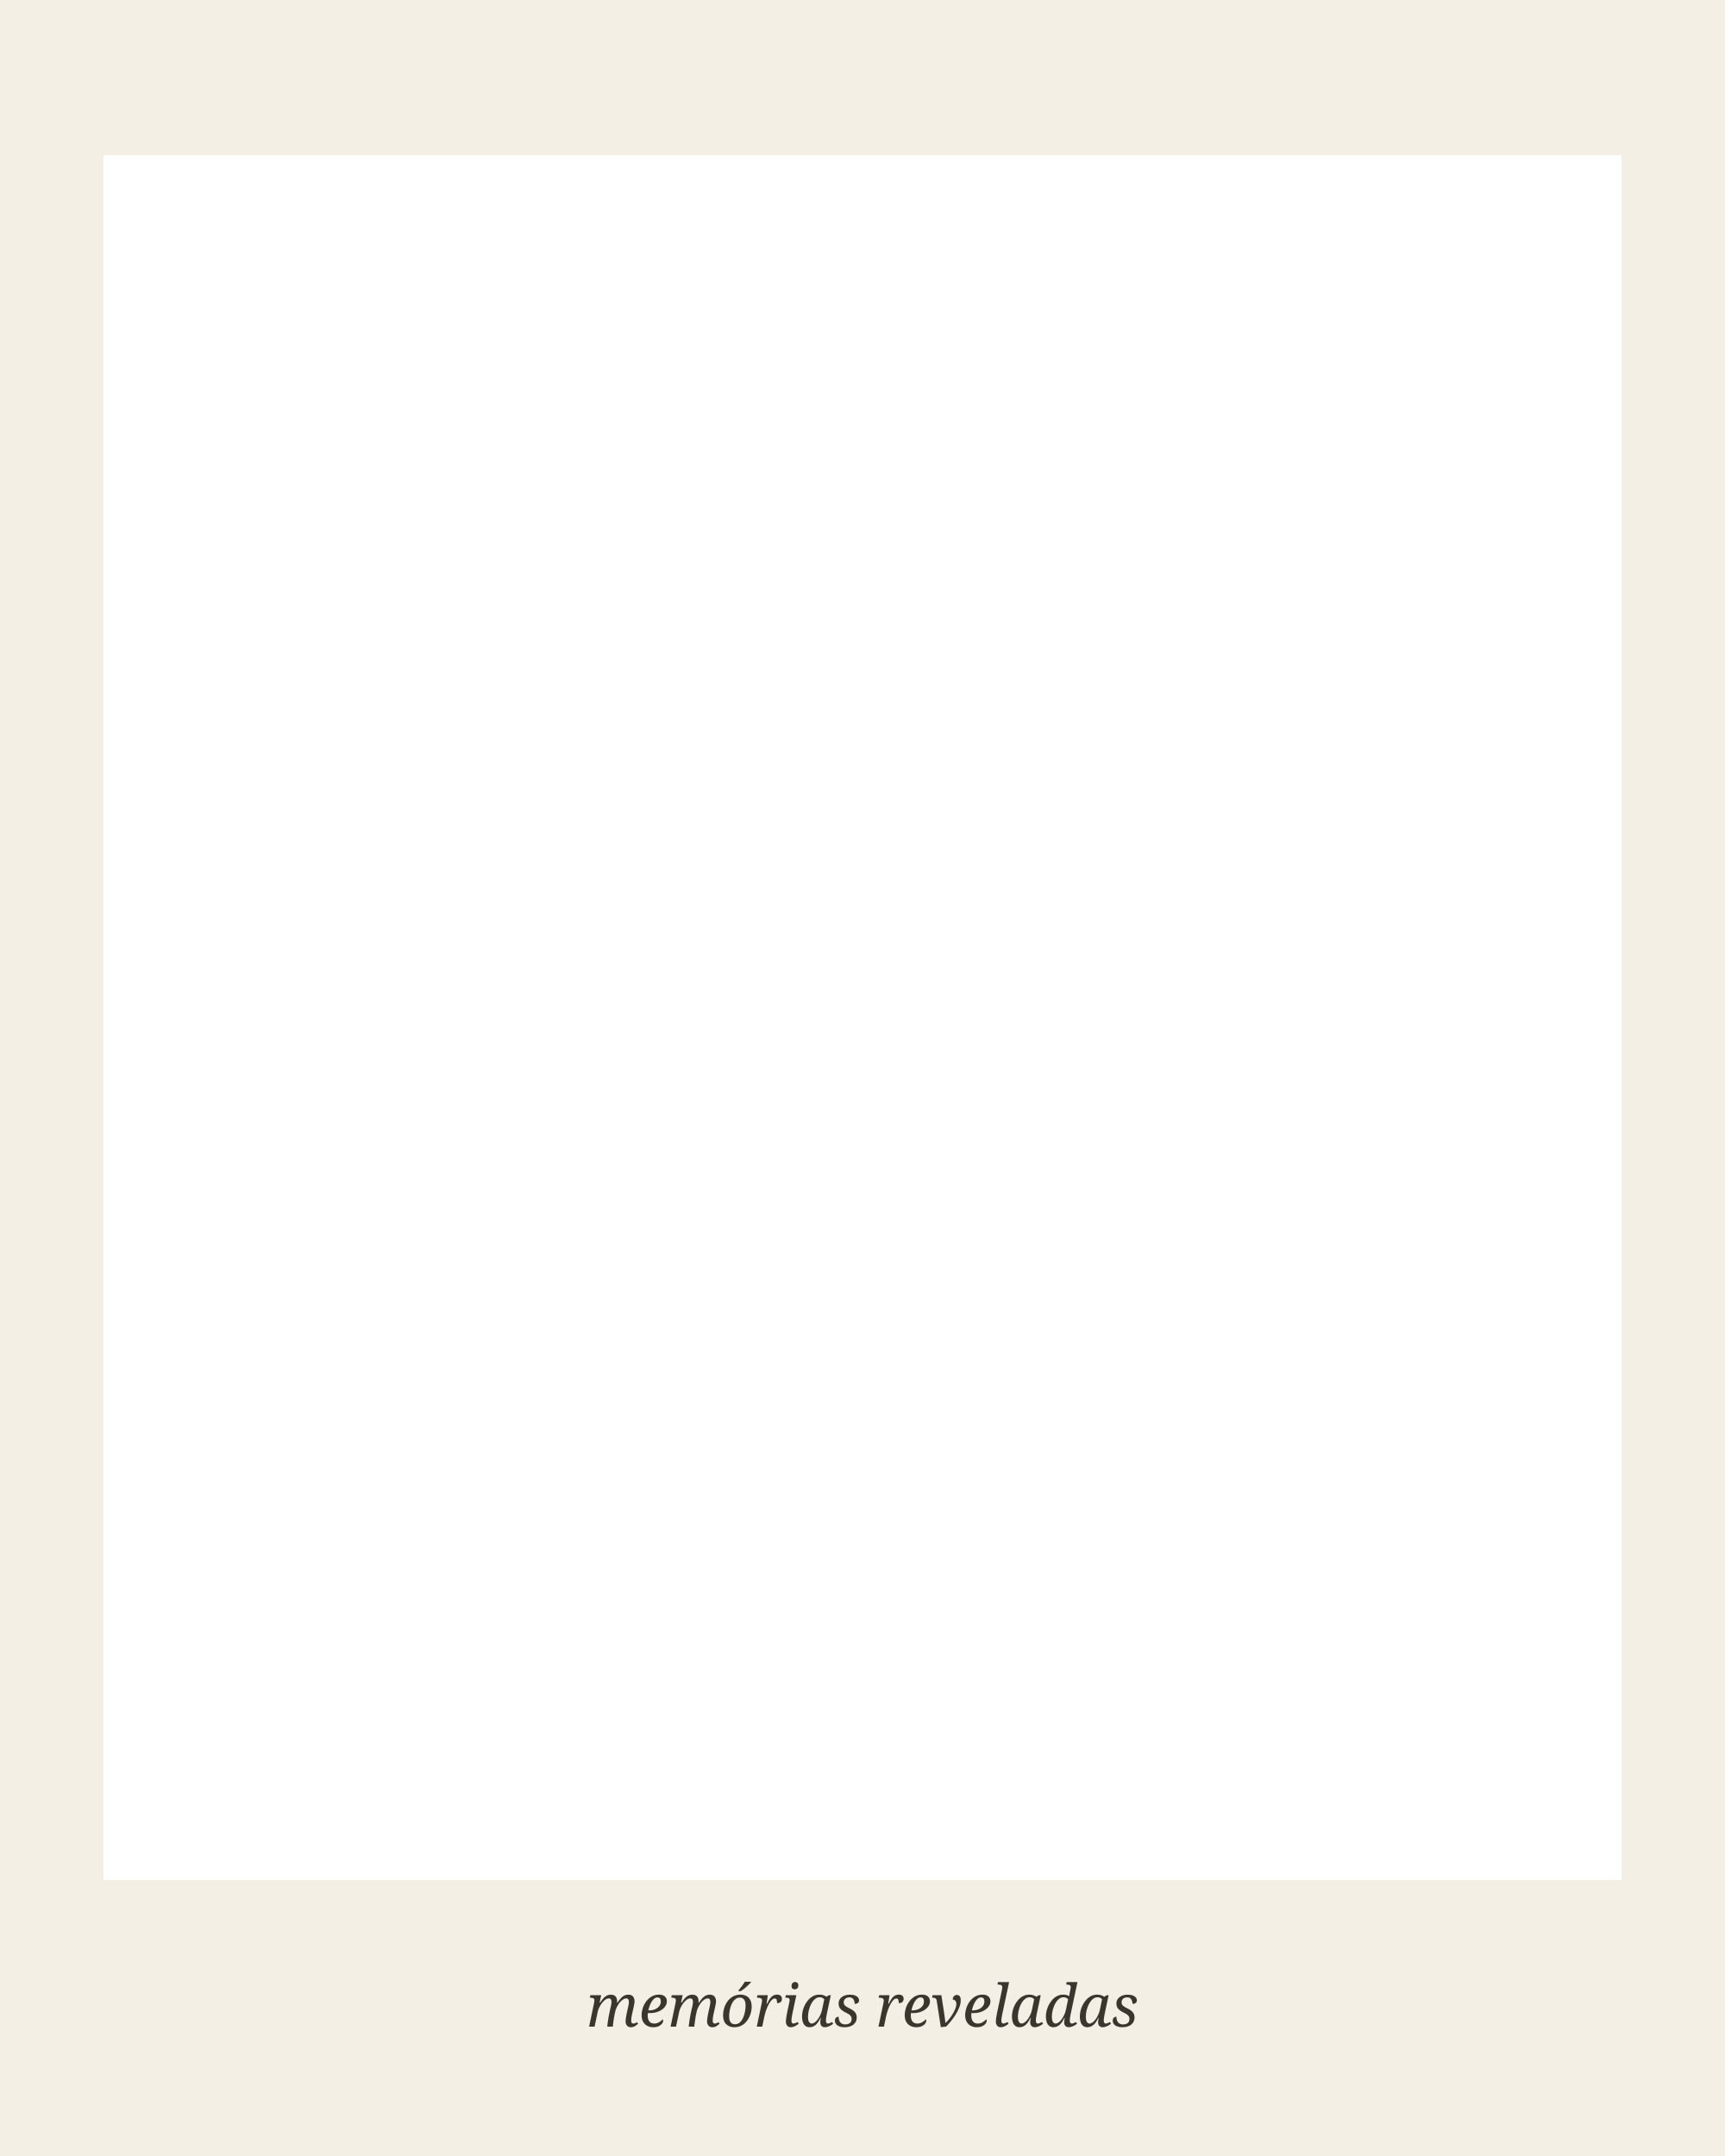
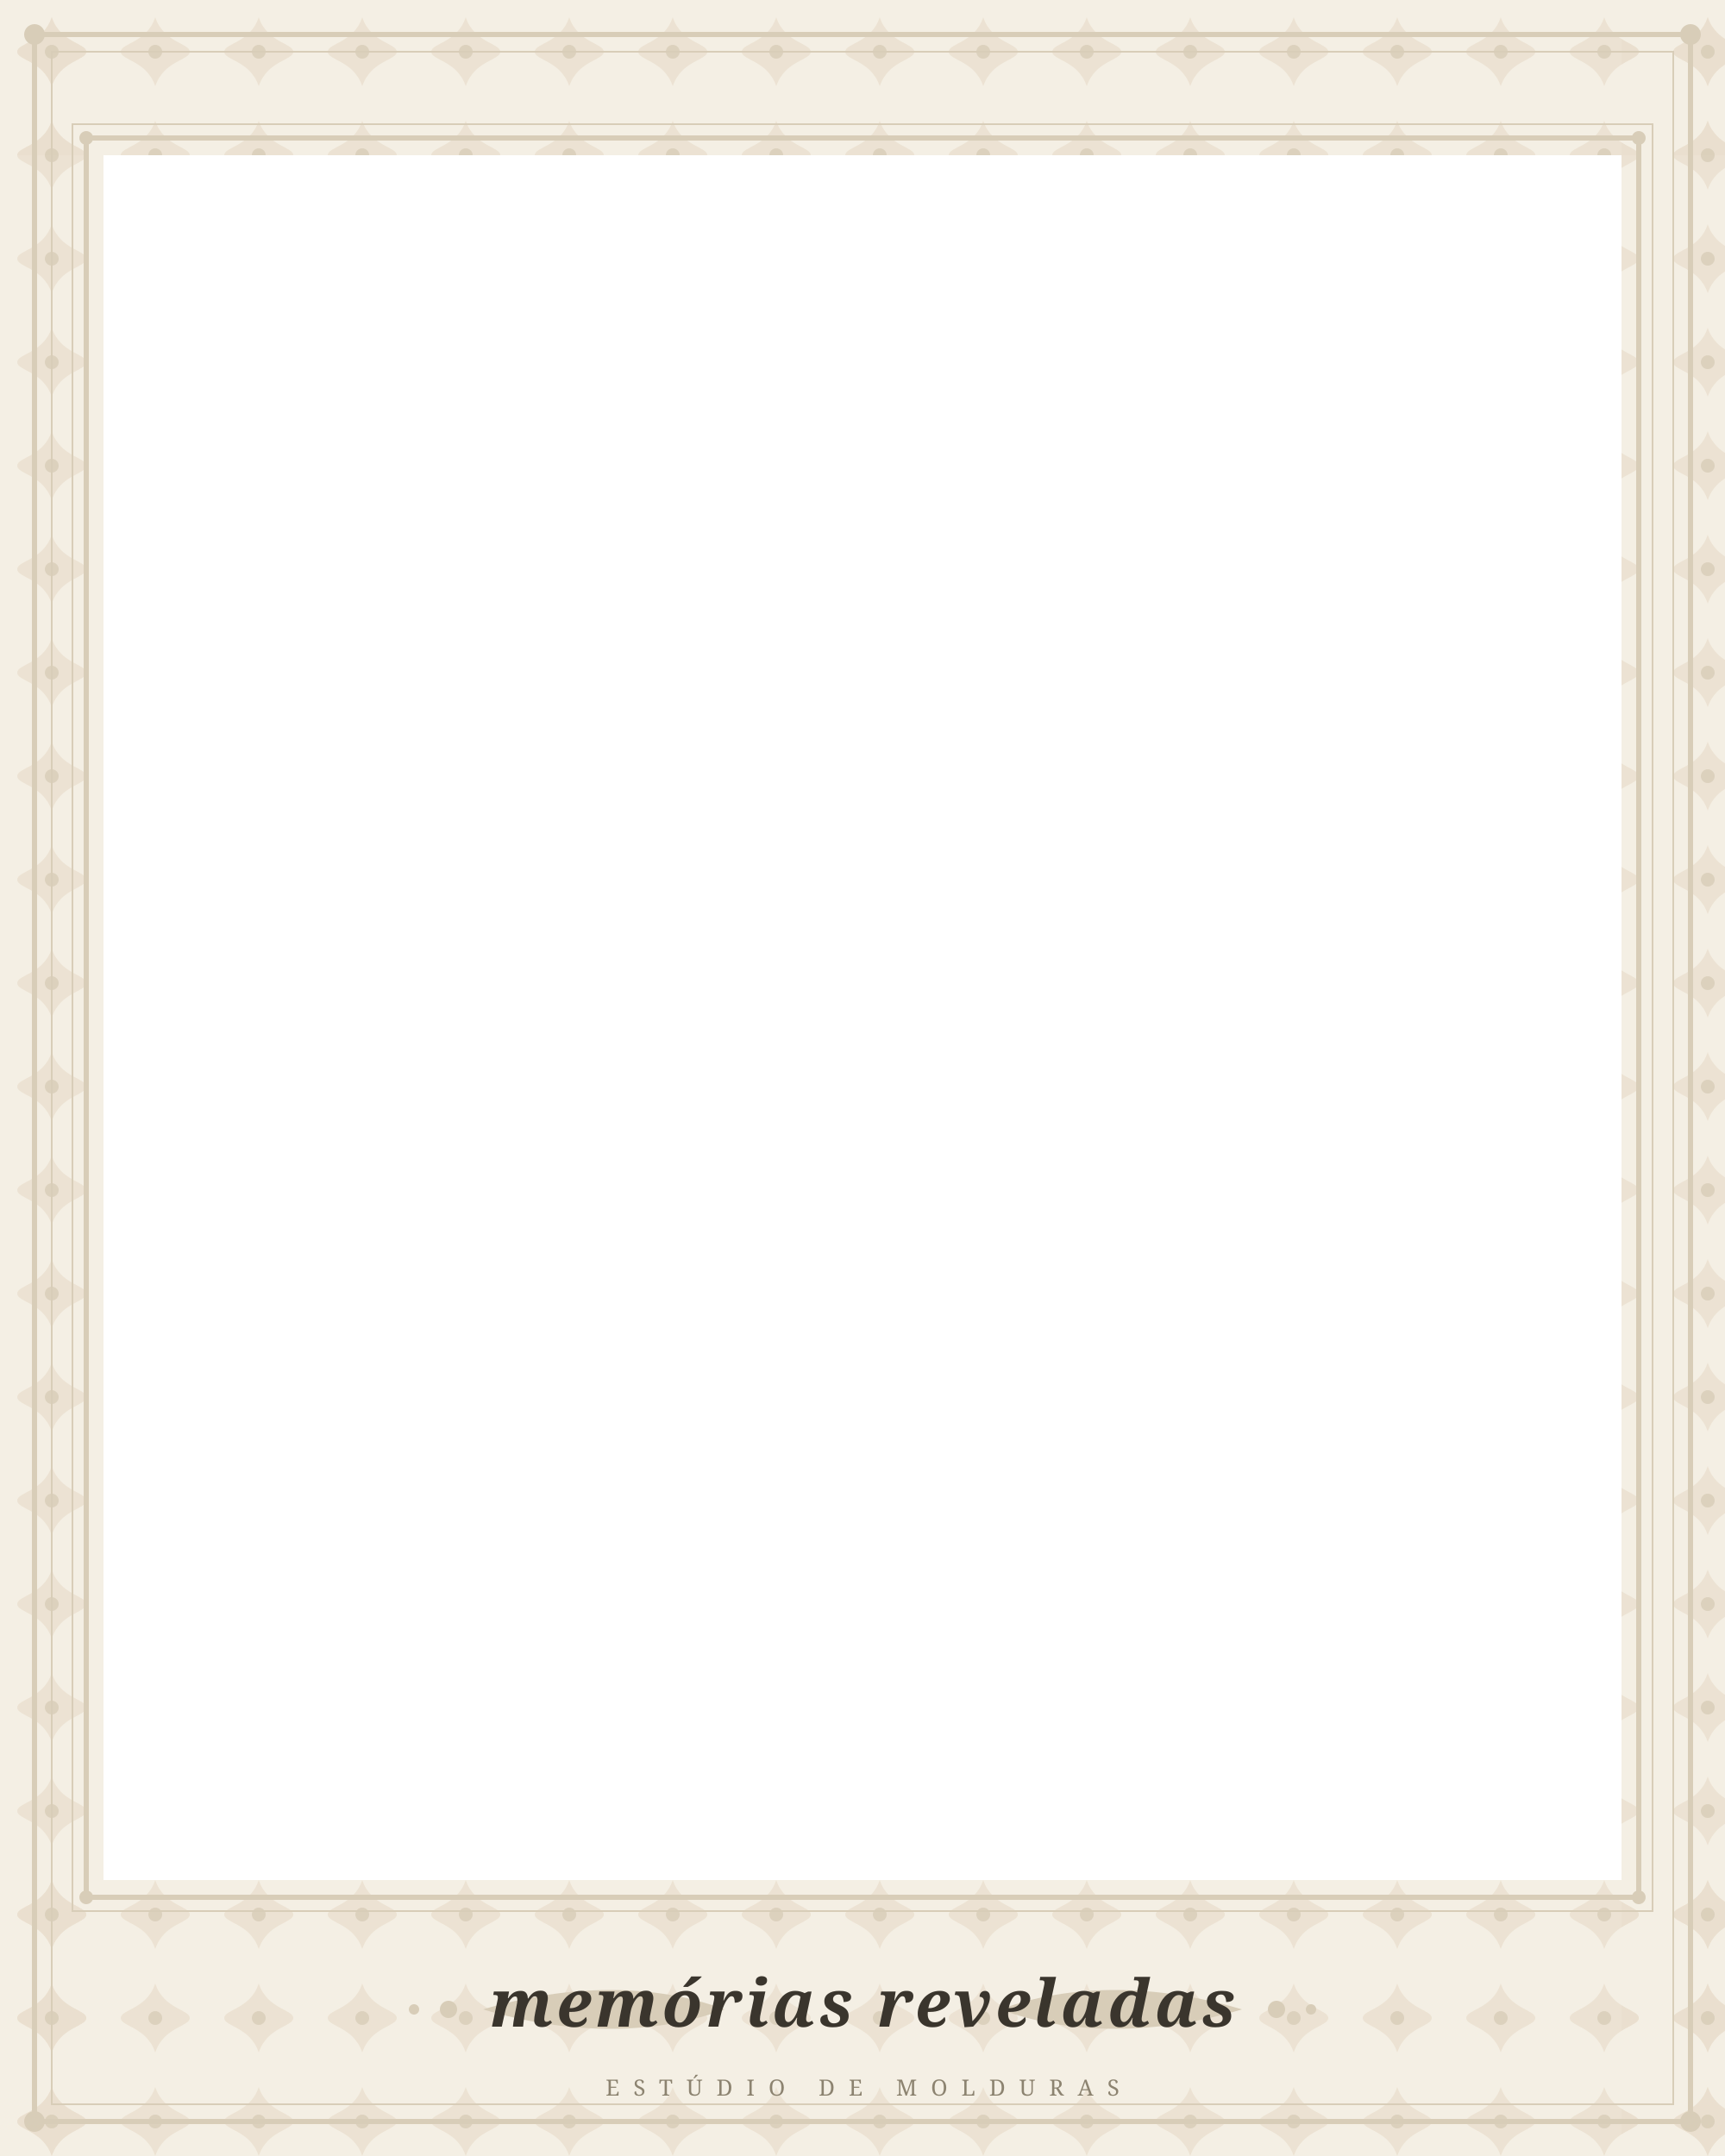
<svg xmlns="http://www.w3.org/2000/svg" width="1000" height="1250" viewBox="0 0 1000 1250">
+   <defs>
+     <pattern id="floral" x="0" y="0" width="60" height="60" patternUnits="userSpaceOnUse">
+       <path d="M30 10 C35 25, 50 25, 50 30 C50 35, 35 35, 30 50 C25 35, 10 35, 10 30 C10 25, 25 25, 30 10 Z" fill="#EADFCE" opacity="0.8" />
+       <circle cx="30" cy="30" r="4" fill="#D8CDB8" opacity="0.8" />
+     </pattern>
+   </defs>
  <rect x="0" y="0" width="1000" height="90" fill="#F4EFE4" />
  <rect x="0" y="1090" width="1000" height="160" fill="#F4EFE4" />
  <rect x="0" y="0" width="60" height="1250" fill="#F4EFE4" />
  <rect x="940" y="0" width="60" height="1250" fill="#F4EFE4" />
-   <text x="500" y="1175" font-family="Georgia, serif" font-size="34" fill="#3A352D" text-anchor="middle" font-style="italic">memórias reveladas</text>
+   <rect x="0" y="0" width="1000" height="90" fill="url(#floral)" />
+   <rect x="0" y="1090" width="1000" height="160" fill="url(#floral)" />
+   <rect x="0" y="0" width="60" height="1250" fill="url(#floral)" />
+   <rect x="940" y="0" width="60" height="1250" fill="url(#floral)" />
+   <rect x="20" y="20" width="960" height="1210" fill="none" stroke="#D8CDB8" stroke-width="3" />
+   <rect x="30" y="30" width="940" height="1190" fill="none" stroke="#D8CDB8" stroke-width="1" />
+   <rect x="50" y="80" width="900" height="1020" fill="none" stroke="#D8CDB8" stroke-width="3" />
+   <rect x="42" y="72" width="916" height="1036" fill="none" stroke="#D8CDB8" stroke-width="1" />
+   <g fill="#D8CDB8">
+     <circle cx="20" cy="20" r="6" />
+     <circle cx="980" cy="20" r="6" />
+     <circle cx="20" cy="1230" r="6" />
+     <circle cx="980" cy="1230" r="6" />
+     <circle cx="50" cy="80" r="4" />
+     <circle cx="950" cy="80" r="4" />
+     <circle cx="50" cy="1100" r="4" />
+     <circle cx="950" cy="1100" r="4" />
+   </g>
+   <path d="M 280 1165 C 330 1150, 380 1150, 420 1165 C 380 1180, 330 1180, 280 1165 Z" fill="#D8CDB8" />
+   <circle cx="260" cy="1165" r="5" fill="#D8CDB8" />
+   <circle cx="240" cy="1165" r="3" fill="#D8CDB8" />
+   <path d="M 720 1165 C 670 1150, 620 1150, 580 1165 C 620 1180, 670 1180, 720 1165 Z" fill="#D8CDB8" />
+   <circle cx="740" cy="1165" r="5" fill="#D8CDB8" />
+   <circle cx="760" cy="1165" r="3" fill="#D8CDB8" />
+   <text x="500" y="1175" font-family="Georgia, serif" font-size="38" fill="#3A352D" text-anchor="middle" font-style="italic" font-weight="bold" letter-spacing="2">memórias reveladas</text>
+   <text x="500" y="1215" font-family="Georgia, serif" font-size="13" fill="#8C8370" text-anchor="middle" letter-spacing="8">ESTÚDIO DE MOLDURAS</text>
</svg>
